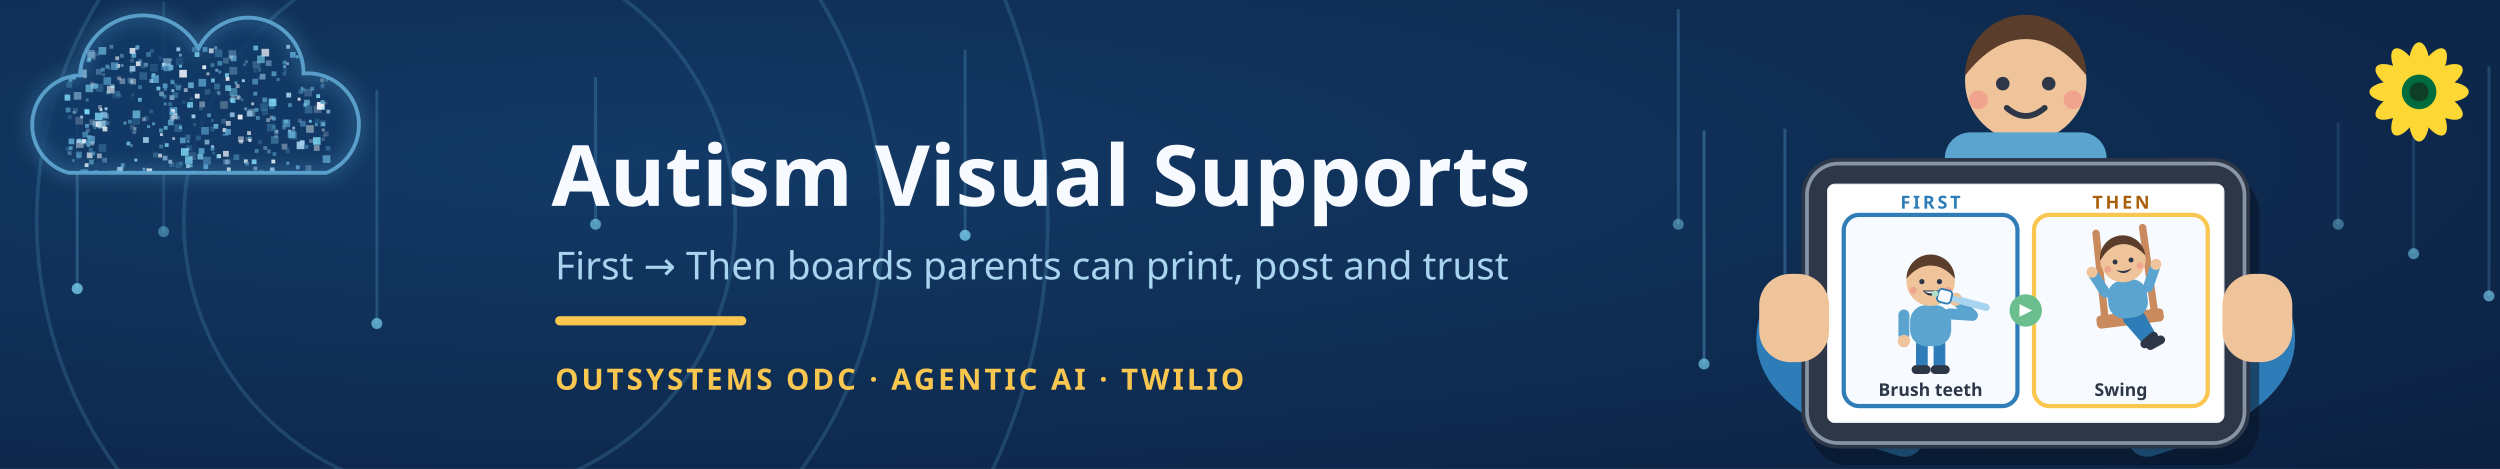
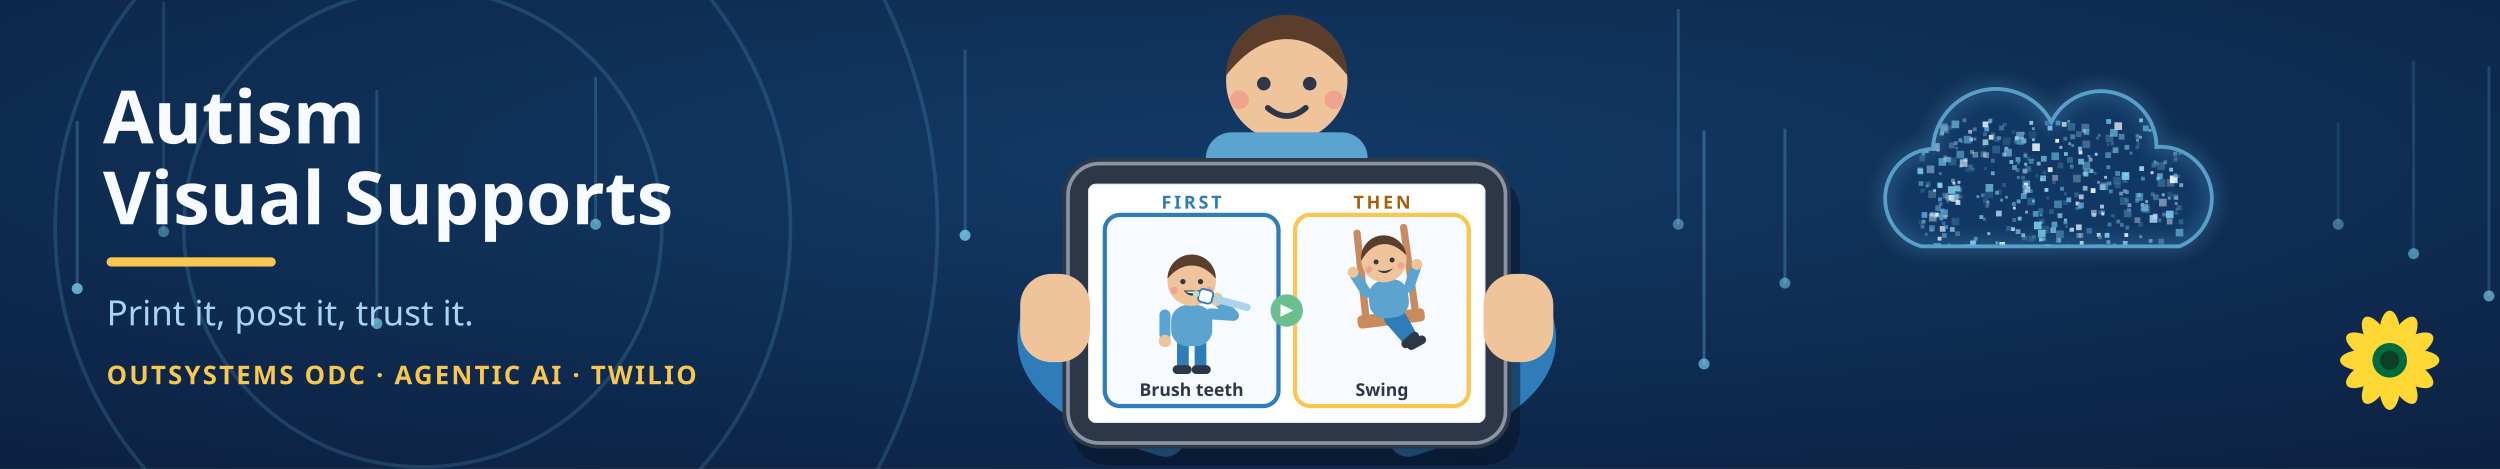
<svg xmlns="http://www.w3.org/2000/svg" width="1360" height="255" viewBox="0 0 1360 255">
  <rect width="1360" height="255" fill="#0B1E3D" />
  <defs>
-     <radialGradient id="bcover-banner-cloud-mediumsky" cx="26%" cy="34%" r="110%">
+     <radialGradient id="bcover-banner-cloud-mediumsky" cx="50%" cy="34%" r="92%">
      <stop offset="0%" stop-color="#123A66" />
      <stop offset="100%" stop-color="#0B1E3D" />
    </radialGradient>
  </defs>
  <rect width="1360" height="255" fill="url(#bcover-banner-cloud-mediumsky)" />
  <g opacity=".22" fill="none" stroke="#5BA4CF" stroke-width="2">
-     <circle cx="250" cy="120" r="150" />
-     <circle cx="250" cy="120" r="230" />
-     <circle cx="250" cy="120" r="320" />
+     <circle cx="230" cy="124" r="130" />
+     <circle cx="230" cy="124" r="200" />
+     <circle cx="230" cy="124" r="280" />
  </g>
  <g>
    <line x1="324" y1="42" x2="324" y2="122" stroke="#5BA4CF" stroke-width="1.6" opacity="0.29" />
    <circle cx="324" cy="122" r="3" fill="#7FD7F5" opacity="0.61" />
    <line x1="89" y1="1" x2="89" y2="126" stroke="#5BA4CF" stroke-width="1.6" opacity="0.19" />
    <circle cx="89" cy="126" r="3" fill="#7FD7F5" opacity="0.42" />
    <line x1="1354" y1="36" x2="1354" y2="161" stroke="#5BA4CF" stroke-width="1.6" opacity="0.25" />
    <circle cx="1354" cy="161" r="3" fill="#7FD7F5" opacity="0.62" />
    <line x1="205" y1="49" x2="205" y2="176" stroke="#5BA4CF" stroke-width="1.6" opacity="0.27" />
    <circle cx="205" cy="176" r="3" fill="#7FD7F5" opacity="0.67" />
    <line x1="913" y1="5" x2="913" y2="122" stroke="#5BA4CF" stroke-width="1.6" opacity="0.29" />
    <circle cx="913" cy="122" r="3" fill="#7FD7F5" opacity="0.45" />
    <line x1="42" y1="66" x2="42" y2="157" stroke="#5BA4CF" stroke-width="1.6" opacity="0.32" />
    <circle cx="42" cy="157" r="3" fill="#7FD7F5" opacity="0.74" />
    <line x1="971" y1="70" x2="971" y2="154" stroke="#5BA4CF" stroke-width="1.6" opacity="0.34" />
    <circle cx="971" cy="154" r="3" fill="#7FD7F5" opacity="0.52" />
    <line x1="1272" y1="67" x2="1272" y2="122" stroke="#5BA4CF" stroke-width="1.6" opacity="0.16" />
    <circle cx="1272" cy="122" r="3" fill="#7FD7F5" opacity="0.41" />
    <line x1="1313" y1="33" x2="1313" y2="138" stroke="#5BA4CF" stroke-width="1.6" opacity="0.20" />
    <circle cx="1313" cy="138" r="3" fill="#7FD7F5" opacity="0.55" />
    <line x1="525" y1="27" x2="525" y2="128" stroke="#5BA4CF" stroke-width="1.6" opacity="0.28" />
    <circle cx="525" cy="128" r="3" fill="#7FD7F5" opacity="0.75" />
    <line x1="927" y1="71" x2="927" y2="198" stroke="#5BA4CF" stroke-width="1.6" opacity="0.40" />
    <circle cx="927" cy="198" r="3" fill="#7FD7F5" opacity="0.64" />
  </g>
-   <g transform="translate(6,-10) scale(0.52)">
+   <g transform="translate(1014,30) scale(0.52)">
    <g>
      <defs>
        <clipPath id="cloudclip">
          <path d="M60 200 A52 52 0 0 1 72 98 A66 66 0 0 1 196 70 A58 58 0 0 1 306 96 A54 54 0 0 1 330 200 Z" />
        </clipPath>
        <filter id="cloudglow" x="-30%" y="-30%" width="160%" height="160%">
          <feGaussianBlur stdDeviation="9" result="b" />
          <feMerge>
            <feMergeNode in="b" />
            <feMergeNode in="SourceGraphic" />
          </feMerge>
        </filter>
      </defs>
      <g clip-path="url(#cloudclip)">
        <path d="M60 200 A52 52 0 0 1 72 98 A66 66 0 0 1 196 70 A58 58 0 0 1 306 96 A54 54 0 0 1 330 200 Z" fill="#123A66" opacity=".85" />
        <rect x="145.4" y="86.2" width="8" height="8" fill="#5BA4CF" opacity="0.22" />
        <rect x="82.0" y="144.1" width="6" height="6" fill="#A8D4EF" opacity="0.34" />
        <rect x="175.7" y="75.4" width="3" height="3" fill="#A8D4EF" opacity="0.59" />
        <rect x="284.2" y="82.6" width="4" height="4" fill="#5BA4CF" opacity="0.65" />
        <rect x="317.6" y="143.3" width="5" height="5" fill="#5BA4CF" opacity="0.22" />
        <rect x="68.9" y="181.0" width="4" height="4" fill="#5BA4CF" opacity="0.49" />
        <rect x="88.5" y="107.3" width="8" height="8" fill="#5BA4CF" opacity="0.31" />
        <rect x="213.7" y="91.2" width="3" height="3" fill="#A8D4EF" opacity="0.59" />
        <rect x="211.8" y="148.9" width="5" height="5" fill="#7FD7F5" opacity="0.68" />
        <rect x="270.5" y="128.4" width="5" height="5" fill="#5BA4CF" opacity="0.45" />
        <rect x="275.2" y="159.7" width="4" height="4" fill="#F7FBFF" opacity="0.24" />
        <rect x="201.0" y="183.3" width="8" height="8" fill="#5BA4CF" opacity="0.51" />
        <rect x="326.5" y="81.8" width="5" height="5" fill="#F7FBFF" opacity="0.3" />
        <rect x="97.9" y="131.5" width="3" height="3" fill="#A8D4EF" opacity="0.89" />
        <rect x="267.0" y="142.8" width="4" height="4" fill="#F7FBFF" opacity="0.43" />
        <rect x="220.0" y="143.7" width="5" height="5" fill="#A8D4EF" opacity="0.23" />
        <rect x="316.7" y="129.5" width="8" height="8" fill="#F7FBFF" opacity="0.23" />
        <rect x="234.6" y="199.1" width="5" height="5" fill="#7FD7F5" opacity="0.39" />
        <rect x="300.8" y="112.5" width="5" height="5" fill="#5BA4CF" opacity="0.44" />
        <rect x="88.3" y="73.9" width="4" height="4" fill="#5BA4CF" opacity="0.28" />
        <rect x="165.8" y="188.9" width="5" height="5" fill="#7FD7F5" opacity="0.24" />
        <rect x="166.9" y="103.2" width="4" height="4" fill="#5BA4CF" opacity="0.79" />
        <rect x="132.8" y="121.6" width="4" height="4" fill="#7FD7F5" opacity="0.69" />
        <rect x="320.3" y="86.2" width="4" height="4" fill="#5BA4CF" opacity="0.29" />
        <rect x="59.3" y="177.4" width="4" height="4" fill="#A8D4EF" opacity="0.37" />
        <rect x="96.2" y="137.6" width="6" height="6" fill="#5BA4CF" opacity="0.6" />
        <rect x="246.6" y="135.1" width="6" height="6" fill="#A8D4EF" opacity="0.66" />
        <rect x="182.0" y="182.7" width="8" height="8" fill="#7FD7F5" opacity="0.77" />
        <rect x="165.9" y="118.8" width="5" height="5" fill="#A8D4EF" opacity="0.65" />
        <rect x="108.6" y="197.9" width="5" height="5" fill="#F7FBFF" opacity="0.3" />
        <rect x="221.8" y="79.7" width="6" height="6" fill="#A8D4EF" opacity="0.29" />
        <rect x="317.9" y="148.2" width="3" height="3" fill="#5BA4CF" opacity="0.83" />
        <rect x="159.8" y="151.0" width="4" height="4" fill="#7FD7F5" opacity="0.63" />
        <rect x="89.9" y="179.8" width="5" height="5" fill="#F7FBFF" opacity="0.54" />
        <rect x="79.7" y="79.7" width="4" height="4" fill="#7FD7F5" opacity="0.73" />
        <rect x="284.8" y="87.6" width="3" height="3" fill="#5BA4CF" opacity="0.33" />
        <rect x="155.8" y="158.5" width="3" height="3" fill="#F7FBFF" opacity="0.74" />
        <rect x="326.1" y="181.7" width="8" height="8" fill="#5BA4CF" opacity="0.81" />
        <rect x="157.2" y="88.4" width="4" height="4" fill="#5BA4CF" opacity="0.57" />
        <rect x="147.0" y="95.9" width="4" height="4" fill="#7FD7F5" opacity="0.78" />
        <rect x="260.2" y="96.4" width="6" height="6" fill="#A8D4EF" opacity="0.54" />
        <rect x="329.1" y="171.9" width="5" height="5" fill="#5BA4CF" opacity="0.37" />
        <rect x="320.0" y="125.9" width="8" height="8" fill="#F7FBFF" opacity="0.91" />
        <rect x="78.2" y="79.7" width="5" height="5" fill="#5BA4CF" opacity="0.33" />
        <rect x="189.2" y="198.0" width="6" height="6" fill="#7FD7F5" opacity="0.8" />
        <rect x="306.9" y="112.1" width="8" height="8" fill="#A8D4EF" opacity="0.24" />
        <rect x="307.1" y="170.8" width="4" height="4" fill="#5BA4CF" opacity="0.53" />
        <rect x="175.8" y="151.2" width="3" height="3" fill="#7FD7F5" opacity="0.77" />
        <rect x="183.8" y="165.6" width="3" height="3" fill="#5BA4CF" opacity="0.72" />
        <rect x="330.1" y="69.7" width="6" height="6" fill="#5BA4CF" opacity="0.85" />
        <rect x="224.8" y="145.8" width="5" height="5" fill="#F7FBFF" opacity="0.67" />
        <rect x="99.0" y="139.5" width="3" height="3" fill="#A8D4EF" opacity="0.19" />
        <rect x="201.3" y="191.1" width="5" height="5" fill="#5BA4CF" opacity="0.91" />
        <rect x="284.0" y="94.3" width="4" height="4" fill="#5BA4CF" opacity="0.34" />
        <rect x="122.4" y="144.6" width="4" height="4" fill="#5BA4CF" opacity="0.58" />
        <rect x="72.8" y="165.1" width="5" height="5" fill="#5BA4CF" opacity="0.67" />
        <rect x="172.1" y="189.0" width="6" height="6" fill="#5BA4CF" opacity="0.28" />
        <rect x="200.5" y="68.5" width="5" height="5" fill="#5BA4CF" opacity="0.75" />
        <rect x="57.1" y="173.1" width="4" height="4" fill="#5BA4CF" opacity="0.28" />
        <rect x="256.2" y="140.6" width="4" height="4" fill="#5BA4CF" opacity="0.68" />
        <rect x="209.3" y="171.1" width="3" height="3" fill="#A8D4EF" opacity="0.83" />
        <rect x="124.6" y="103.1" width="3" height="3" fill="#5BA4CF" opacity="0.56" />
        <rect x="63.7" y="185.8" width="3" height="3" fill="#5BA4CF" opacity="0.51" />
        <rect x="324.6" y="147.2" width="4" height="4" fill="#7FD7F5" opacity="0.69" />
        <rect x="196.3" y="174.2" width="6" height="6" fill="#5BA4CF" opacity="0.88" />
        <rect x="297.9" y="192.3" width="4" height="4" fill="#5BA4CF" opacity="0.86" />
        <rect x="287.8" y="84.4" width="3" height="3" fill="#F7FBFF" opacity="0.47" />
        <rect x="76.0" y="98.2" width="3" height="3" fill="#F7FBFF" opacity="0.34" />
        <rect x="272.4" y="186.2" width="4" height="4" fill="#F7FBFF" opacity="0.88" />
        <rect x="95.5" y="184.3" width="5" height="5" fill="#A8D4EF" opacity="0.34" />
        <rect x="165.9" y="131.3" width="8" height="8" fill="#5BA4CF" opacity="0.8" />
        <rect x="250.9" y="199.2" width="5" height="5" fill="#5BA4CF" opacity="0.43" />
        <rect x="154.4" y="78.4" width="4" height="4" fill="#5BA4CF" opacity="0.19" />
        <rect x="182.6" y="160.2" width="5" height="5" fill="#5BA4CF" opacity="0.43" />
        <rect x="137.5" y="194.7" width="3" height="3" fill="#5BA4CF" opacity="0.91" />
        <rect x="324.2" y="80.0" width="4" height="4" fill="#5BA4CF" opacity="0.38" />
        <rect x="130.6" y="83.4" width="5" height="5" fill="#F7FBFF" opacity="0.81" />
        <rect x="168.0" y="137.9" width="6" height="6" fill="#F7FBFF" opacity="0.6" />
        <rect x="80.7" y="73.7" width="8" height="8" fill="#A8D4EF" opacity="0.32" />
        <rect x="130.2" y="68.3" width="3" height="3" fill="#A8D4EF" opacity="0.77" />
        <rect x="223.9" y="95.8" width="4" height="4" fill="#7FD7F5" opacity="0.82" />
        <rect x="59.2" y="199.2" width="5" height="5" fill="#F7FBFF" opacity="0.87" />
        <rect x="227.6" y="71.8" width="8" height="8" fill="#A8D4EF" opacity="0.36" />
        <rect x="323.5" y="101.1" width="4" height="4" fill="#F7FBFF" opacity="0.33" />
        <rect x="229.5" y="137.2" width="4" height="4" fill="#5BA4CF" opacity="0.39" />
        <rect x="241.5" y="102.2" width="3" height="3" fill="#A8D4EF" opacity="0.92" />
        <rect x="60.2" y="164.2" width="6" height="6" fill="#5BA4CF" opacity="0.9" />
        <rect x="187.0" y="191.2" width="3" height="3" fill="#7FD7F5" opacity="0.67" />
        <rect x="237.2" y="139.2" width="5" height="5" fill="#F7FBFF" opacity="0.9" />
        <rect x="245.8" y="197.6" width="4" height="4" fill="#5BA4CF" opacity="0.33" />
        <rect x="167.7" y="112.6" width="3" height="3" fill="#A8D4EF" opacity="0.8" />
        <rect x="75.5" y="165.3" width="4" height="4" fill="#A8D4EF" opacity="0.5" />
        <rect x="79.3" y="178.7" width="6" height="6" fill="#F7FBFF" opacity="0.68" />
        <rect x="221.3" y="158.8" width="3" height="3" fill="#5BA4CF" opacity="0.52" />
        <rect x="130.3" y="66.5" width="4" height="4" fill="#5BA4CF" opacity="0.89" />
        <rect x="145.3" y="70.6" width="4" height="4" fill="#5BA4CF" opacity="0.34" />
        <rect x="56.3" y="117.1" width="5" height="5" fill="#5BA4CF" opacity="0.39" />
        <rect x="124.5" y="170.0" width="3" height="3" fill="#A8D4EF" opacity="0.38" />
        <rect x="95.7" y="144.6" width="5" height="5" fill="#F7FBFF" opacity="0.2" />
        <rect x="229.8" y="77.3" width="6" height="6" fill="#5BA4CF" opacity="0.81" />
        <rect x="237.5" y="161.9" width="6" height="6" fill="#F7FBFF" opacity="0.47" />
        <rect x="254.9" y="132.2" width="4" height="4" fill="#5BA4CF" opacity="0.72" />
        <rect x="68.1" y="177.9" width="6" height="6" fill="#5BA4CF" opacity="0.64" />
        <rect x="94.4" y="136.2" width="6" height="6" fill="#A8D4EF" opacity="0.6" />
        <rect x="284.1" y="144.3" width="8" height="8" fill="#5BA4CF" opacity="0.69" />
        <rect x="79.5" y="71.6" width="8" height="8" fill="#A8D4EF" opacity="0.45" />
        <rect x="159.9" y="126.5" width="3" height="3" fill="#5BA4CF" opacity="0.64" />
        <rect x="243.9" y="131.6" width="3" height="3" fill="#A8D4EF" opacity="0.52" />
        <rect x="262.5" y="133.4" width="6" height="6" fill="#5BA4CF" opacity="0.25" />
        <rect x="74.2" y="164.7" width="4" height="4" fill="#F7FBFF" opacity="0.78" />
        <rect x="120.8" y="167.4" width="4" height="4" fill="#7FD7F5" opacity="0.73" />
        <rect x="192.3" y="117.3" width="5" height="5" fill="#F7FBFF" opacity="0.85" />
        <rect x="267.7" y="148.7" width="8" height="8" fill="#5BA4CF" opacity="0.33" />
        <rect x="96.7" y="100.0" width="8" height="8" fill="#5BA4CF" opacity="0.69" />
        <rect x="212.7" y="67.7" width="3" height="3" fill="#A8D4EF" opacity="0.54" />
        <rect x="247.0" y="156.5" width="4" height="4" fill="#F7FBFF" opacity="0.7" />
        <rect x="184.2" y="128.5" width="3" height="3" fill="#5BA4CF" opacity="0.92" />
        <rect x="111.0" y="197.1" width="5" height="5" fill="#7FD7F5" opacity="0.19" />
        <rect x="77.1" y="133.9" width="5" height="5" fill="#7FD7F5" opacity="0.92" />
        <rect x="113.9" y="192.7" width="4" height="4" fill="#A8D4EF" opacity="0.24" />
        <rect x="95.1" y="136.2" width="4" height="4" fill="#5BA4CF" opacity="0.28" />
        <rect x="133.2" y="81.1" width="4" height="4" fill="#7FD7F5" opacity="0.35" />
        <rect x="164.8" y="87.3" width="5" height="5" fill="#7FD7F5" opacity="0.68" />
        <rect x="139.3" y="84.9" width="4" height="4" fill="#A8D4EF" opacity="0.46" />
        <rect x="287.9" y="66.2" width="4" height="4" fill="#A8D4EF" opacity="0.8" />
        <rect x="315.4" y="92.2" width="3" height="3" fill="#F7FBFF" opacity="0.85" />
        <rect x="125.9" y="74.7" width="5" height="5" fill="#5BA4CF" opacity="0.92" />
        <rect x="77.1" y="190.0" width="4" height="4" fill="#F7FBFF" opacity="0.81" />
        <rect x="84.1" y="177.8" width="4" height="4" fill="#5BA4CF" opacity="0.65" />
        <rect x="124.8" y="101.6" width="6" height="6" fill="#F7FBFF" opacity="0.41" />
        <rect x="272.7" y="123.3" width="3" height="3" fill="#7FD7F5" opacity="0.78" />
        <rect x="308.1" y="192.1" width="6" height="6" fill="#A8D4EF" opacity="0.33" />
        <rect x="69.7" y="164.1" width="5" height="5" fill="#5BA4CF" opacity="0.64" />
        <rect x="233.9" y="104.4" width="3" height="3" fill="#5BA4CF" opacity="0.85" />
        <rect x="91.1" y="129.3" width="4" height="4" fill="#F7FBFF" opacity="0.39" />
        <rect x="260.0" y="196.8" width="4" height="4" fill="#5BA4CF" opacity="0.48" />
        <rect x="139.0" y="140.7" width="5" height="5" fill="#5BA4CF" opacity="0.27" />
        <rect x="76.7" y="133.1" width="5" height="5" fill="#7FD7F5" opacity="0.59" />
        <rect x="306.1" y="199.5" width="5" height="5" fill="#5BA4CF" opacity="0.5" />
        <rect x="109.1" y="78.2" width="4" height="4" fill="#F7FBFF" opacity="0.59" />
        <rect x="122.0" y="100.6" width="6" height="6" fill="#A8D4EF" opacity="0.33" />
        <rect x="262.9" y="121.3" width="5" height="5" fill="#5BA4CF" opacity="0.73" />
        <rect x="160.0" y="111.3" width="3" height="3" fill="#5BA4CF" opacity="0.55" />
        <rect x="323.1" y="82.9" width="6" height="6" fill="#5BA4CF" opacity="0.57" />
        <rect x="81.6" y="186.2" width="5" height="5" fill="#7FD7F5" opacity="0.48" />
        <rect x="175.2" y="107.8" width="3" height="3" fill="#7FD7F5" opacity="0.27" />
        <rect x="251.8" y="186.0" width="5" height="5" fill="#7FD7F5" opacity="0.9" />
        <rect x="56.0" y="118.5" width="6" height="6" fill="#7FD7F5" opacity="0.81" />
        <rect x="124.6" y="80.6" width="4" height="4" fill="#A8D4EF" opacity="0.29" />
        <rect x="315.9" y="162.7" width="8" height="8" fill="#7FD7F5" opacity="0.81" />
        <rect x="79.5" y="170.1" width="3" height="3" fill="#5BA4CF" opacity="0.76" />
        <rect x="213.1" y="71.0" width="8" height="8" fill="#5BA4CF" opacity="0.4" />
        <rect x="228.9" y="136.8" width="5" height="5" fill="#A8D4EF" opacity="0.7" />
        <rect x="83.4" y="106.2" width="6" height="6" fill="#F7FBFF" opacity="0.32" />
        <rect x="117.7" y="146.5" width="3" height="3" fill="#7FD7F5" opacity="0.58" />
        <rect x="132.9" y="108.4" width="4" height="4" fill="#5BA4CF" opacity="0.53" />
        <rect x="207.0" y="69.9" width="5" height="5" fill="#F7FBFF" opacity="0.7" />
        <rect x="71.3" y="92.0" width="8" height="8" fill="#A8D4EF" opacity="0.66" />
        <rect x="127.0" y="155.4" width="4" height="4" fill="#A8D4EF" opacity="0.35" />
        <rect x="248.0" y="162.3" width="4" height="4" fill="#5BA4CF" opacity="0.69" />
        <rect x="57.9" y="105.1" width="6" height="6" fill="#7FD7F5" opacity="0.23" />
        <rect x="323.7" y="107.8" width="4" height="4" fill="#5BA4CF" opacity="0.35" />
        <rect x="129.1" y="185.2" width="3" height="3" fill="#7FD7F5" opacity="0.88" />
        <rect x="224.4" y="186.1" width="5" height="5" fill="#A8D4EF" opacity="0.49" />
        <rect x="317.9" y="85.6" width="5" height="5" fill="#A8D4EF" opacity="0.22" />
        <rect x="324.9" y="85.0" width="3" height="3" fill="#5BA4CF" opacity="0.71" />
        <rect x="164.6" y="186.4" width="4" height="4" fill="#A8D4EF" opacity="0.72" />
        <rect x="313.1" y="110.1" width="4" height="4" fill="#5BA4CF" opacity="0.66" />
        <rect x="262.0" y="70.3" width="8" height="8" fill="#F7FBFF" opacity="0.72" />
        <rect x="327.9" y="125.3" width="3" height="3" fill="#F7FBFF" opacity="0.18" />
        <rect x="78.3" y="122.3" width="3" height="3" fill="#5BA4CF" opacity="0.6" />
        <rect x="160.9" y="169.0" width="4" height="4" fill="#7FD7F5" opacity="0.79" />
        <rect x="80.2" y="160.5" width="4" height="4" fill="#7FD7F5" opacity="0.46" />
        <rect x="109.3" y="114.8" width="5" height="5" fill="#7FD7F5" opacity="0.2" />
        <rect x="124.5" y="149.8" width="5" height="5" fill="#A8D4EF" opacity="0.21" />
        <rect x="184.1" y="173.6" width="3" height="3" fill="#A8D4EF" opacity="0.37" />
        <rect x="304.0" y="111.4" width="4" height="4" fill="#5BA4CF" opacity="0.43" />
        <rect x="68.0" y="166.0" width="8" height="8" fill="#F7FBFF" opacity="0.41" />
        <rect x="138.1" y="162.7" width="6" height="6" fill="#A8D4EF" opacity="0.86" />
        <rect x="62.7" y="97.3" width="5" height="5" fill="#7FD7F5" opacity="0.71" />
        <rect x="319.3" y="117.8" width="4" height="4" fill="#7FD7F5" opacity="0.86" />
        <rect x="92.6" y="132.5" width="3" height="3" fill="#F7FBFF" opacity="0.77" />
        <rect x="283.1" y="169.6" width="6" height="6" fill="#F7FBFF" opacity="0.35" />
        <rect x="183.2" y="171.0" width="6" height="6" fill="#5BA4CF" opacity="0.24" />
        <rect x="164.1" y="87.4" width="5" height="5" fill="#A8D4EF" opacity="0.23" />
        <rect x="188.9" y="139.0" width="4" height="4" fill="#A8D4EF" opacity="0.91" />
        <rect x="328.6" y="101.5" width="3" height="3" fill="#7FD7F5" opacity="0.33" />
        <rect x="193.6" y="161.1" width="5" height="5" fill="#5BA4CF" opacity="0.31" />
        <rect x="171.0" y="149.1" width="8" height="8" fill="#5BA4CF" opacity="0.35" />
        <rect x="289.8" y="155.0" width="3" height="3" fill="#F7FBFF" opacity="0.76" />
        <rect x="137.1" y="142.0" width="4" height="4" fill="#F7FBFF" opacity="0.37" />
        <rect x="111.0" y="99.2" width="4" height="4" fill="#F7FBFF" opacity="0.35" />
        <rect x="300.0" y="143.5" width="4" height="4" fill="#F7FBFF" opacity="0.23" />
        <rect x="329.9" y="134.0" width="4" height="4" fill="#A8D4EF" opacity="0.66" />
        <rect x="236.3" y="198.8" width="3" height="3" fill="#5BA4CF" opacity="0.18" />
        <rect x="288.0" y="188.5" width="3" height="3" fill="#5BA4CF" opacity="0.83" />
        <rect x="88.9" y="91.4" width="6" height="6" fill="#A8D4EF" opacity="0.32" />
        <rect x="158.7" y="182.1" width="5" height="5" fill="#A8D4EF" opacity="0.63" />
        <rect x="85.2" y="145.9" width="6" height="6" fill="#A8D4EF" opacity="0.44" />
        <rect x="157.8" y="84.9" width="4" height="4" fill="#A8D4EF" opacity="0.92" />
        <rect x="221.4" y="153.3" width="4" height="4" fill="#F7FBFF" opacity="0.78" />
        <rect x="168.9" y="115.8" width="6" height="6" fill="#5BA4CF" opacity="0.41" />
        <rect x="64.7" y="132.4" width="5" height="5" fill="#A8D4EF" opacity="0.23" />
        <rect x="275.7" y="155.0" width="4" height="4" fill="#A8D4EF" opacity="0.65" />
        <rect x="236.2" y="119.3" width="4" height="4" fill="#F7FBFF" opacity="0.48" />
        <rect x="240.3" y="122.0" width="3" height="3" fill="#5BA4CF" opacity="0.41" />
        <rect x="299.9" y="121.5" width="3" height="3" fill="#F7FBFF" opacity="0.82" />
        <rect x="233.9" y="118.4" width="5" height="5" fill="#A8D4EF" opacity="0.33" />
        <rect x="175.8" y="87.0" width="3" height="3" fill="#7FD7F5" opacity="0.79" />
        <rect x="215.5" y="114.9" width="4" height="4" fill="#A8D4EF" opacity="0.28" />
        <rect x="208.2" y="151.8" width="5" height="5" fill="#5BA4CF" opacity="0.25" />
        <rect x="311.9" y="164.8" width="4" height="4" fill="#F7FBFF" opacity="0.29" />
        <rect x="100.7" y="89.0" width="3" height="3" fill="#7FD7F5" opacity="0.26" />
        <rect x="264.0" y="172.1" width="4" height="4" fill="#A8D4EF" opacity="0.4" />
        <rect x="325.3" y="130.7" width="3" height="3" fill="#7FD7F5" opacity="0.63" />
        <rect x="79.8" y="161.4" width="8" height="8" fill="#5BA4CF" opacity="0.79" />
        <rect x="232.7" y="180.8" width="6" height="6" fill="#5BA4CF" opacity="0.48" />
        <rect x="284.9" y="90.5" width="4" height="4" fill="#5BA4CF" opacity="0.21" />
        <rect x="99.2" y="114.1" width="4" height="4" fill="#5BA4CF" opacity="0.36" />
        <rect x="67.3" y="141.4" width="8" height="8" fill="#F7FBFF" opacity="0.21" />
        <rect x="88.5" y="146.3" width="6" height="6" fill="#F7FBFF" opacity="0.81" />
        <rect x="235.1" y="107.3" width="4" height="4" fill="#F7FBFF" opacity="0.5" />
        <rect x="179.3" y="124.7" width="3" height="3" fill="#7FD7F5" opacity="0.18" />
        <rect x="184.4" y="125.9" width="6" height="6" fill="#7FD7F5" opacity="0.76" />
        <rect x="286.9" y="174.6" width="5" height="5" fill="#5BA4CF" opacity="0.26" />
        <rect x="155.0" y="115.0" width="5" height="5" fill="#A8D4EF" opacity="0.55" />
        <rect x="67.2" y="83.5" width="8" height="8" fill="#5BA4CF" opacity="0.41" />
        <rect x="78.1" y="166.8" width="5" height="5" fill="#5BA4CF" opacity="0.66" />
        <rect x="63.1" y="74.9" width="6" height="6" fill="#A8D4EF" opacity="0.72" />
        <rect x="109.5" y="197.6" width="5" height="5" fill="#5BA4CF" opacity="0.39" />
        <rect x="245.4" y="162.6" width="4" height="4" fill="#F7FBFF" opacity="0.23" />
        <rect x="224.5" y="99.8" width="4" height="4" fill="#F7FBFF" opacity="0.84" />
        <rect x="305.8" y="127.2" width="4" height="4" fill="#7FD7F5" opacity="0.55" />
        <rect x="113.5" y="101.2" width="6" height="6" fill="#F7FBFF" opacity="0.36" />
        <rect x="66.2" y="90.4" width="4" height="4" fill="#F7FBFF" opacity="0.65" />
        <rect x="243.6" y="186.0" width="4" height="4" fill="#F7FBFF" opacity="0.77" />
        <rect x="87.8" y="137.1" width="8" height="8" fill="#7FD7F5" opacity="0.82" />
        <rect x="209.2" y="143.7" width="3" height="3" fill="#5BA4CF" opacity="0.37" />
        <rect x="229.8" y="118.8" width="4" height="4" fill="#F7FBFF" opacity="0.38" />
        <rect x="215.4" y="114.3" width="3" height="3" fill="#5BA4CF" opacity="0.51" />
        <rect x="225.8" y="194.4" width="4" height="4" fill="#F7FBFF" opacity="0.79" />
        <rect x="141.6" y="195.4" width="6" height="6" fill="#F7FBFF" opacity="0.87" />
        <rect x="258.3" y="166.1" width="4" height="4" fill="#5BA4CF" opacity="0.29" />
        <rect x="228.7" y="122.0" width="4" height="4" fill="#5BA4CF" opacity="0.84" />
        <rect x="190.8" y="148.1" width="3" height="3" fill="#A8D4EF" opacity="0.2" />
        <rect x="212.5" y="106.7" width="6" height="6" fill="#5BA4CF" opacity="0.44" />
        <rect x="170.1" y="106.4" width="4" height="4" fill="#5BA4CF" opacity="0.33" />
        <rect x="284.7" y="87.3" width="3" height="3" fill="#5BA4CF" opacity="0.87" />
        <rect x="251.3" y="126.4" width="3" height="3" fill="#F7FBFF" opacity="0.65" />
        <rect x="166.9" y="101.4" width="3" height="3" fill="#5BA4CF" opacity="0.22" />
        <rect x="302.4" y="145.7" width="6" height="6" fill="#5BA4CF" opacity="0.51" />
        <rect x="258.5" y="99.3" width="3" height="3" fill="#5BA4CF" opacity="0.21" />
        <rect x="63.0" y="90.9" width="4" height="4" fill="#A8D4EF" opacity="0.22" />
        <rect x="59.4" y="139.8" width="4" height="4" fill="#5BA4CF" opacity="0.29" />
        <rect x="199.0" y="152.1" width="8" height="8" fill="#5BA4CF" opacity="0.65" />
        <rect x="104.2" y="107.5" width="4" height="4" fill="#7FD7F5" opacity="0.64" />
        <rect x="253.5" y="66.9" width="5" height="5" fill="#7FD7F5" opacity="0.73" />
        <rect x="78.2" y="153.8" width="4" height="4" fill="#A8D4EF" opacity="0.35" />
        <rect x="128.2" y="152.3" width="3" height="3" fill="#F7FBFF" opacity="0.43" />
        <rect x="252.4" y="101.6" width="6" height="6" fill="#5BA4CF" opacity="0.68" />
        <rect x="324.2" y="105.6" width="4" height="4" fill="#5BA4CF" opacity="0.24" />
        <rect x="60.2" y="100.9" width="4" height="4" fill="#5BA4CF" opacity="0.8" />
        <rect x="316.7" y="166.0" width="4" height="4" fill="#7FD7F5" opacity="0.32" />
        <rect x="146.7" y="98.0" width="8" height="8" fill="#5BA4CF" opacity="0.86" />
        <rect x="185.6" y="178.5" width="8" height="8" fill="#A8D4EF" opacity="0.18" />
        <rect x="176.7" y="163.1" width="6" height="6" fill="#5BA4CF" opacity="0.83" />
        <rect x="164.1" y="144.4" width="6" height="6" fill="#5BA4CF" opacity="0.85" />
        <rect x="65.1" y="81.0" width="6" height="6" fill="#F7FBFF" opacity="0.87" />
        <rect x="325.8" y="159.9" width="3" height="3" fill="#A8D4EF" opacity="0.21" />
        <rect x="248.4" y="164.7" width="3" height="3" fill="#F7FBFF" opacity="0.81" />
        <rect x="111.0" y="193.9" width="6" height="6" fill="#A8D4EF" opacity="0.84" />
        <rect x="298.8" y="167.3" width="8" height="8" fill="#A8D4EF" opacity="0.88" />
        <rect x="124.1" y="93.2" width="3" height="3" fill="#A8D4EF" opacity="0.21" />
        <rect x="283.7" y="150.6" width="4" height="4" fill="#5BA4CF" opacity="0.53" />
        <rect x="83.0" y="167.5" width="4" height="4" fill="#F7FBFF" opacity="0.4" />
        <rect x="173.0" y="68.8" width="4" height="4" fill="#A8D4EF" opacity="0.87" />
        <rect x="253.6" y="115.3" width="4" height="4" fill="#5BA4CF" opacity="0.75" />
        <rect x="195.0" y="180.1" width="6" height="6" fill="#7FD7F5" opacity="0.73" />
        <rect x="64.6" y="135.5" width="3" height="3" fill="#A8D4EF" opacity="0.44" />
        <rect x="204.5" y="95.0" width="3" height="3" fill="#F7FBFF" opacity="0.61" />
        <rect x="103.0" y="66.2" width="4" height="4" fill="#A8D4EF" opacity="0.39" />
        <rect x="57.2" y="131.8" width="5" height="5" fill="#5BA4CF" opacity="0.69" />
        <rect x="322.9" y="145.4" width="6" height="6" fill="#5BA4CF" opacity="0.37" />
        <rect x="134.3" y="94.8" width="8" height="8" fill="#5BA4CF" opacity="0.35" />
        <rect x="86.3" y="151.3" width="3" height="3" fill="#5BA4CF" opacity="0.54" />
        <rect x="273.2" y="150.1" width="4" height="4" fill="#7FD7F5" opacity="0.25" />
        <rect x="302.1" y="165.9" width="5" height="5" fill="#A8D4EF" opacity="0.84" />
        <rect x="158.7" y="106.6" width="5" height="5" fill="#5BA4CF" opacity="0.85" />
        <rect x="103.2" y="197.6" width="8" height="8" fill="#7FD7F5" opacity="0.35" />
        <rect x="91.0" y="145.6" width="8" height="8" fill="#A8D4EF" opacity="0.74" />
        <rect x="152.2" y="109.8" width="4" height="4" fill="#7FD7F5" opacity="0.82" />
        <rect x="238.7" y="165.4" width="4" height="4" fill="#F7FBFF" opacity="0.52" />
        <rect x="215.9" y="82.9" width="5" height="5" fill="#5BA4CF" opacity="0.66" />
        <rect x="196.1" y="101.8" width="8" height="8" fill="#5BA4CF" opacity="0.79" />
        <rect x="98.7" y="86.9" width="4" height="4" fill="#5BA4CF" opacity="0.72" />
        <rect x="200.1" y="87.6" width="4" height="4" fill="#F7FBFF" opacity="0.89" />
        <rect x="325.1" y="163.7" width="3" height="3" fill="#A8D4EF" opacity="0.3" />
        <rect x="109.9" y="86.2" width="4" height="4" fill="#F7FBFF" opacity="0.77" />
        <rect x="176.0" y="92.3" width="8" height="8" fill="#F7FBFF" opacity="0.85" />
        <rect x="113.0" y="118.0" width="3" height="3" fill="#7FD7F5" opacity="0.19" />
        <rect x="247.4" y="133.1" width="8" height="8" fill="#A8D4EF" opacity="0.4" />
        <rect x="95.1" y="146.9" width="5" height="5" fill="#5BA4CF" opacity="0.18" />
        <rect x="306.6" y="123.6" width="6" height="6" fill="#7FD7F5" opacity="0.61" />
        <rect x="289.5" y="155.5" width="8" height="8" fill="#5BA4CF" opacity="0.83" />
        <rect x="291.3" y="157.1" width="8" height="8" fill="#7FD7F5" opacity="0.27" />
        <rect x="142.4" y="150.2" width="3" height="3" fill="#5BA4CF" opacity="0.84" />
        <rect x="271.9" y="161.6" width="8" height="8" fill="#7FD7F5" opacity="0.3" />
        <rect x="189.2" y="68.6" width="5" height="5" fill="#5BA4CF" opacity="0.56" />
        <rect x="302.9" y="110.0" width="3" height="3" fill="#7FD7F5" opacity="0.47" />
        <rect x="306.7" y="80.3" width="4" height="4" fill="#5BA4CF" opacity="0.58" />
        <rect x="253.7" y="193.5" width="4" height="4" fill="#A8D4EF" opacity="0.56" />
        <rect x="289.8" y="127.2" width="4" height="4" fill="#5BA4CF" opacity="0.71" />
        <rect x="60.4" y="172.2" width="4" height="4" fill="#7FD7F5" opacity="0.57" />
        <rect x="260.8" y="127.2" width="8" height="8" fill="#5BA4CF" opacity="0.32" />
        <rect x="266.5" y="82.4" width="6" height="6" fill="#A8D4EF" opacity="0.44" />
        <rect x="125.7" y="117.2" width="3" height="3" fill="#7FD7F5" opacity="0.19" />
        <rect x="308.7" y="150.2" width="8" height="8" fill="#F7FBFF" opacity="0.44" />
        <rect x="86.2" y="106.7" width="5" height="5" fill="#5BA4CF" opacity="0.88" />
        <rect x="324.1" y="199.2" width="5" height="5" fill="#5BA4CF" opacity="0.52" />
        <rect x="91.7" y="170.1" width="8" height="8" fill="#5BA4CF" opacity="0.32" />
        <rect x="254.9" y="175.2" width="4" height="4" fill="#7FD7F5" opacity="0.44" />
        <rect x="185.2" y="105.4" width="6" height="6" fill="#7FD7F5" opacity="0.66" />
        <rect x="153.9" y="180.0" width="4" height="4" fill="#F7FBFF" opacity="0.7" />
        <rect x="327.3" y="157.0" width="5" height="5" fill="#F7FBFF" opacity="0.18" />
        <rect x="154.8" y="153.7" width="4" height="4" fill="#7FD7F5" opacity="0.53" />
        <rect x="228.0" y="77.4" width="4" height="4" fill="#F7FBFF" opacity="0.29" />
        <rect x="291.8" y="73.6" width="6" height="6" fill="#5BA4CF" opacity="0.85" />
        <rect x="202.5" y="112.3" width="6" height="6" fill="#A8D4EF" opacity="0.19" />
        <rect x="113.9" y="75.6" width="4" height="4" fill="#A8D4EF" opacity="0.37" />
        <rect x="215.7" y="180.5" width="4" height="4" fill="#F7FBFF" opacity="0.75" />
        <rect x="272.6" y="93.9" width="5" height="5" fill="#5BA4CF" opacity="0.77" />
        <rect x="224.2" y="158.2" width="3" height="3" fill="#5BA4CF" opacity="0.67" />
        <rect x="273.5" y="178.4" width="4" height="4" fill="#5BA4CF" opacity="0.55" />
        <rect x="202.5" y="165.4" width="5" height="5" fill="#A8D4EF" opacity="0.68" />
        <rect x="209.2" y="101.4" width="4" height="4" fill="#7FD7F5" opacity="0.79" />
        <rect x="192.1" y="73.8" width="5" height="5" fill="#7FD7F5" opacity="0.85" />
        <rect x="124.1" y="88.1" width="6" height="6" fill="#A8D4EF" opacity="0.82" />
        <rect x="100.3" y="109.0" width="8" height="8" fill="#F7FBFF" opacity="0.6" />
        <rect x="288.0" y="116.2" width="5" height="5" fill="#A8D4EF" opacity="0.92" />
        <rect x="105.8" y="114.3" width="8" height="8" fill="#5BA4CF" opacity="0.2" />
        <rect x="68.7" y="164.7" width="4" height="4" fill="#A8D4EF" opacity="0.78" />
        <rect x="196.9" y="130.9" width="4" height="4" fill="#7FD7F5" opacity="0.21" />
        <rect x="228.6" y="111.4" width="8" height="8" fill="#7FD7F5" opacity="0.45" />
        <rect x="270.9" y="140.3" width="4" height="4" fill="#F7FBFF" opacity="0.39" />
        <rect x="172.6" y="140.2" width="4" height="4" fill="#7FD7F5" opacity="0.4" />
        <rect x="167.4" y="133.5" width="4" height="4" fill="#F7FBFF" opacity="0.83" />
        <rect x="325.1" y="153.7" width="3" height="3" fill="#F7FBFF" opacity="0.42" />
        <rect x="252.8" y="83.1" width="8" height="8" fill="#A8D4EF" opacity="0.24" />
        <rect x="166.1" y="140.3" width="5" height="5" fill="#A8D4EF" opacity="0.58" />
        <rect x="166.0" y="80.5" width="3" height="3" fill="#7FD7F5" opacity="0.32" />
        <rect x="224.0" y="154.2" width="6" height="6" fill="#5BA4CF" opacity="0.85" />
        <rect x="159.8" y="85.7" width="8" height="8" fill="#5BA4CF" opacity="0.7" />
        <rect x="297.9" y="77.1" width="3" height="3" fill="#7FD7F5" opacity="0.67" />
        <rect x="228.6" y="89.3" width="8" height="8" fill="#A8D4EF" opacity="0.31" />
        <rect x="172.4" y="79.5" width="8" height="8" fill="#5BA4CF" opacity="0.19" />
        <rect x="273.1" y="141.3" width="4" height="4" fill="#5BA4CF" opacity="0.82" />
        <rect x="172.4" y="108.7" width="5" height="5" fill="#5BA4CF" opacity="0.6" />
        <rect x="313.7" y="73.3" width="6" height="6" fill="#A8D4EF" opacity="0.57" />
        <rect x="269.6" y="122.4" width="8" height="8" fill="#7FD7F5" opacity="0.86" />
        <rect x="74.6" y="157.1" width="6" height="6" fill="#5BA4CF" opacity="0.62" />
        <rect x="187.2" y="121.3" width="3" height="3" fill="#7FD7F5" opacity="0.24" />
        <rect x="114.6" y="86.3" width="3" height="3" fill="#A8D4EF" opacity="0.5" />
        <rect x="244.7" y="82.3" width="3" height="3" fill="#A8D4EF" opacity="0.34" />
        <rect x="91.6" y="68.4" width="8" height="8" fill="#7FD7F5" opacity="0.6" />
        <rect x="258.5" y="91.1" width="3" height="3" fill="#5BA4CF" opacity="0.45" />
        <rect x="257.4" y="77.3" width="8" height="8" fill="#7FD7F5" opacity="0.59" />
        <rect x="183.1" y="190.9" width="4" height="4" fill="#A8D4EF" opacity="0.86" />
        <rect x="253.9" y="67.5" width="3" height="3" fill="#5BA4CF" opacity="0.83" />
        <rect x="78.0" y="107.7" width="8" height="8" fill="#7FD7F5" opacity="0.62" />
        <rect x="224.1" y="108.4" width="6" height="6" fill="#7FD7F5" opacity="0.72" />
        <rect x="242.8" y="85.4" width="3" height="3" fill="#5BA4CF" opacity="0.45" />
        <rect x="229.8" y="122.0" width="5" height="5" fill="#7FD7F5" opacity="0.76" />
        <rect x="316.8" y="171.1" width="6" height="6" fill="#F7FBFF" opacity="0.43" />
        <rect x="72.7" y="196.5" width="8" height="8" fill="#5BA4CF" opacity="0.77" />
        <rect x="147.6" y="147.2" width="3" height="3" fill="#5BA4CF" opacity="0.8" />
        <rect x="285.8" y="144.3" width="4" height="4" fill="#7FD7F5" opacity="0.46" />
        <rect x="222.1" y="186.1" width="5" height="5" fill="#A8D4EF" opacity="0.39" />
        <rect x="144.7" y="101.9" width="4" height="4" fill="#A8D4EF" opacity="0.61" />
        <rect x="135.6" y="84.8" width="6" height="6" fill="#5BA4CF" opacity="0.29" />
        <rect x="245.0" y="188.4" width="4" height="4" fill="#5BA4CF" opacity="0.58" />
        <rect x="208.8" y="172.9" width="4" height="4" fill="#5BA4CF" opacity="0.76" />
        <rect x="141.4" y="73.7" width="5" height="5" fill="#5BA4CF" opacity="0.52" />
        <rect x="311.6" y="144.6" width="3" height="3" fill="#7FD7F5" opacity="0.77" />
        <rect x="205.2" y="137.8" width="4" height="4" fill="#5BA4CF" opacity="0.75" />
        <rect x="165.9" y="135.8" width="4" height="4" fill="#5BA4CF" opacity="0.83" />
        <rect x="144.6" y="133.8" width="4" height="4" fill="#5BA4CF" opacity="0.32" />
        <rect x="81.4" y="174.0" width="4" height="4" fill="#5BA4CF" opacity="0.45" />
        <rect x="155.1" y="170.5" width="4" height="4" fill="#7FD7F5" opacity="0.36" />
        <rect x="159.2" y="80.2" width="8" height="8" fill="#A8D4EF" opacity="0.52" />
        <rect x="99.1" y="146.0" width="4" height="4" fill="#5BA4CF" opacity="0.39" />
        <rect x="61.7" y="70.5" width="6" height="6" fill="#5BA4CF" opacity="0.54" />
        <rect x="114.9" y="190.0" width="4" height="4" fill="#7FD7F5" opacity="0.5" />
        <rect x="267.8" y="175.7" width="4" height="4" fill="#A8D4EF" opacity="0.37" />
        <rect x="149.5" y="199.3" width="5" height="5" fill="#A8D4EF" opacity="0.24" />
        <rect x="65.6" y="115.5" width="8" height="8" fill="#A8D4EF" opacity="0.52" />
        <rect x="294.2" y="151.7" width="3" height="3" fill="#A8D4EF" opacity="0.7" />
        <rect x="127.0" y="141.6" width="8" height="8" fill="#5BA4CF" opacity="0.25" />
        <rect x="164.5" y="126.1" width="4" height="4" fill="#5BA4CF" opacity="0.45" />
        <rect x="329.7" y="95.7" width="3" height="3" fill="#F7FBFF" opacity="0.88" />
        <rect x="72.4" y="140.1" width="3" height="3" fill="#A8D4EF" opacity="0.8" />
        <rect x="127.2" y="134.8" width="8" height="8" fill="#7FD7F5" opacity="0.66" />
        <rect x="71.4" y="85.4" width="3" height="3" fill="#F7FBFF" opacity="0.88" />
        <rect x="218.8" y="125.1" width="8" height="8" fill="#F7FBFF" opacity="0.26" />
        <rect x="158.6" y="118.3" width="4" height="4" fill="#5BA4CF" opacity="0.54" />
        <rect x="177.8" y="174.2" width="8" height="8" fill="#7FD7F5" opacity="0.84" />
        <rect x="254.0" y="92.1" width="3" height="3" fill="#5BA4CF" opacity="0.3" />
        <rect x="77.5" y="148.9" width="4" height="4" fill="#5BA4CF" opacity="0.84" />
        <rect x="270.8" y="194.4" width="5" height="5" fill="#A8D4EF" opacity="0.8" />
        <rect x="180.8" y="111.5" width="4" height="4" fill="#F7FBFF" opacity="0.53" />
        <rect x="95.4" y="95.7" width="3" height="3" fill="#7FD7F5" opacity="0.31" />
        <rect x="208.7" y="85.4" width="4" height="4" fill="#7FD7F5" opacity="0.38" />
        <rect x="124.1" y="69.4" width="6" height="6" fill="#F7FBFF" opacity="0.8" />
        <rect x="277.9" y="100.9" width="3" height="3" fill="#7FD7F5" opacity="0.42" />
        <rect x="87.5" y="197.1" width="3" height="3" fill="#5BA4CF" opacity="0.65" />
        <rect x="210.5" y="177.9" width="3" height="3" fill="#5BA4CF" opacity="0.37" />
        <rect x="323.9" y="123.9" width="4" height="4" fill="#5BA4CF" opacity="0.92" />
        <rect x="82.9" y="104.8" width="4" height="4" fill="#F7FBFF" opacity="0.22" />
        <rect x="95.8" y="151.7" width="5" height="5" fill="#F7FBFF" opacity="0.78" />
        <rect x="197.0" y="125.4" width="6" height="6" fill="#F7FBFF" opacity="0.39" />
        <rect x="176.1" y="188.2" width="4" height="4" fill="#5BA4CF" opacity="0.38" />
        <rect x="94.1" y="90.1" width="4" height="4" fill="#5BA4CF" opacity="0.71" />
        <rect x="221.8" y="177.1" width="6" height="6" fill="#F7FBFF" opacity="0.72" />
        <rect x="104.4" y="84.4" width="8" height="8" fill="#5BA4CF" opacity="0.7" />
        <rect x="216.9" y="93.1" width="3" height="3" fill="#5BA4CF" opacity="0.69" />
        <rect x="168.6" y="162.7" width="3" height="3" fill="#F7FBFF" opacity="0.56" />
        <rect x="148.5" y="178.8" width="5" height="5" fill="#7FD7F5" opacity="0.25" />
        <rect x="307.2" y="129.9" width="8" height="8" fill="#5BA4CF" opacity="0.38" />
        <rect x="211.4" y="198.1" width="3" height="3" fill="#F7FBFF" opacity="0.3" />
        <rect x="214.7" y="181.0" width="4" height="4" fill="#7FD7F5" opacity="0.56" />
        <rect x="323.4" y="75.6" width="4" height="4" fill="#F7FBFF" opacity="0.71" />
      </g>
      <path d="M60 200 A52 52 0 0 1 72 98 A66 66 0 0 1 196 70 A58 58 0 0 1 306 96 A54 54 0 0 1 330 200 Z" fill="none" stroke="#5BA4CF" stroke-width="4" filter="url(#cloudglow)" opacity=".95" />
    </g>
  </g>
-   <text x="300" y="112" font-family="'Trebuchet MS','Segoe UI',Verdana,sans-serif" font-size="46" font-weight="700" fill="#F7FBFF">Autism Visual Supports</text>
-   <text x="302" y="152" font-family="'Trebuchet MS','Segoe UI',Verdana,sans-serif" font-size="21" fill="#A8D4EF">First → Then boards parents can print, post and trust</text>
-   <rect x="302" y="172" width="104" height="5" rx="2.5" fill="#F9C74F" />
-   <text x="302" y="212" font-family="'Trebuchet MS','Segoe UI',Verdana,sans-serif" font-size="16" font-weight="700" fill="#F9C74F" letter-spacing="1.6">OUTSYSTEMS ODC · AGENTIC AI · TWILIO</text>
+   <text x="56" y="78" font-family="'Trebuchet MS','Segoe UI',Verdana,sans-serif" font-size="40" font-weight="700" fill="#F7FBFF">Autism</text>
+   <text x="56" y="122" font-family="'Trebuchet MS','Segoe UI',Verdana,sans-serif" font-size="40" font-weight="700" fill="#F7FBFF">Visual Supports</text>
+   <rect x="58" y="140" width="92" height="5" rx="2.5" fill="#F9C74F" />
+   <text x="58" y="177" font-family="'Trebuchet MS','Segoe UI',Verdana,sans-serif" font-size="19" fill="#A8D4EF">Print it, post it, trust it.</text>
+   <text x="58" y="209" font-family="'Trebuchet MS','Segoe UI',Verdana,sans-serif" font-size="14" font-weight="700" fill="#F9C74F" letter-spacing="1.2">OUTSYSTEMS ODC · AGENTIC AI · TWILIO</text>
  <g>
-     <circle cx="1102.0" cy="44" r="33" fill="#F0C49B" />
-     <path d="M1069.0 41.067 A33 33 0 0 1 1135.0 41.067 Q1119.6 21.267 1102.0 21.267 Q1084.4 21.267 1069.0 41.067 Z" fill="#5A3E2B" />
-     <circle cx="1089.5" cy="45.5" r="3.7" fill="#2D3748" />
-     <circle cx="1114.5" cy="45.5" r="3.7" fill="#2D3748" />
-     <path d="M1091.7 58.7 Q1102.0 67.5 1112.3 58.7" stroke="#2D3748" stroke-width="3.2" fill="none" stroke-linecap="round" />
-     <circle cx="1076.3" cy="54.3" r="5.1" fill="#F28B82" opacity=".55" />
-     <circle cx="1127.7" cy="54.3" r="5.1" fill="#F28B82" opacity=".55" />
+     <circle cx="700.0" cy="44" r="33" fill="#F0C49B" />
+     <path d="M667.0 41.067 A33 33 0 0 1 733.0 41.067 Q717.6 21.267 700.0 21.267 Q682.4 21.267 667.0 41.067 Z" fill="#5A3E2B" />
+     <circle cx="687.5" cy="45.5" r="3.7" fill="#2D3748" />
+     <circle cx="712.5" cy="45.5" r="3.7" fill="#2D3748" />
+     <path d="M689.7 58.7 Q700.0 67.5 710.3 58.7" stroke="#2D3748" stroke-width="3.2" fill="none" stroke-linecap="round" />
+     <circle cx="674.3" cy="54.3" r="5.1" fill="#F28B82" opacity=".55" />
+     <circle cx="725.7" cy="54.3" r="5.1" fill="#F28B82" opacity=".55" />
  </g>
-   <rect x="1058" y="72" width="88" height="34" rx="14" fill="#5BA4CF" />
-   <path d="M1036 238 Q954 213 968 173" stroke="#2E7CB8" stroke-width="21" fill="none" stroke-linecap="round" />
-   <path d="M1168 238 Q1250 213 1236 173" stroke="#2E7CB8" stroke-width="21" fill="none" stroke-linecap="round" />
+   <rect x="656" y="72" width="88" height="34" rx="14" fill="#5BA4CF" />
+   <path d="M634 238 Q552 213 566 173" stroke="#2E7CB8" stroke-width="21" fill="none" stroke-linecap="round" />
+   <path d="M766 238 Q848 213 834 173" stroke="#2E7CB8" stroke-width="21" fill="none" stroke-linecap="round" />
  <g>
-     <rect x="985.0" y="95.0" width="244.0" height="158.0" rx="20" fill="#06101F" opacity=".5" />
-     <rect x="980.0" y="86.0" width="244.0" height="158.0" rx="20" fill="#2D3748" />
-     <rect x="983.0" y="89.0" width="238.0" height="152.0" rx="17" fill="none" stroke="#8795A6" stroke-width="2" />
+     <rect x="583.0" y="95.0" width="244.0" height="158.0" rx="20" fill="#06101F" opacity=".5" />
+     <rect x="578.0" y="86.0" width="244.0" height="158.0" rx="20" fill="#2D3748" />
+     <rect x="581.0" y="89.0" width="238.0" height="152.0" rx="17" fill="none" stroke="#8795A6" stroke-width="2" />
    <defs>
-       <clipPath id="scr86176">
+       <clipPath id="scr45085">
        <rect width="216.0" height="130.0" rx="4" />
      </clipPath>
    </defs>
-     <g transform="translate(994.0,100.0)">
-       <g clip-path="url(#scr86176)">
+     <g transform="translate(592.0,100.0)">
+       <g clip-path="url(#scr45085)">
        <g>
          <rect width="216.0" height="130.0" fill="#FFFFFF" />
          <text x="56.2" y="13.5" font-family="'Trebuchet MS','Segoe UI',Verdana,sans-serif" font-size="9.8" font-weight="700" fill="#2E7CB8" text-anchor="middle" letter-spacing="1.5">FIRST</text>
          <text x="159.8" y="13.5" font-family="'Trebuchet MS','Segoe UI',Verdana,sans-serif" font-size="9.8" font-weight="700" fill="#A8600C" text-anchor="middle" letter-spacing="1.5">THEN</text>
          <rect x="9.0" y="16.9" width="94.5" height="104.0" rx="8.3" fill="#F7FBFF" stroke="#2E7CB8" stroke-width="2.3" />
          <g transform="translate(16.4,24.5) scale(0.3988)">
            <g>
              <rect x="80" y="150" width="16" height="44" rx="8" fill="#2E7CB8" />
              <rect x="104" y="150" width="16" height="44" rx="8" fill="#2E7CB8" />
              <rect x="74" y="186" width="26" height="12" rx="6" fill="#2D3748" />
              <rect x="100" y="186" width="26" height="12" rx="6" fill="#2D3748" />
              <rect x="72" y="104" width="56" height="56" rx="22" fill="#5BA4CF" />
              <rect x="56" y="110" width="15" height="42" rx="7.5" fill="#5BA4CF" />
              <circle cx="63.5" cy="153" r="8.5" fill="#F0C49B" />
              <circle cx="100" cy="72" r="33" fill="#F0C49B" />
              <path d="M67 68 A33 33 0 0 1 133 68 Q118 50 100 50 Q82 50 67 68 Z" fill="#5A3E2B" />
              <circle cx="88" cy="72" r="3.6" fill="#2D3748" />
              <circle cx="112" cy="72" r="3.6" fill="#2D3748" />
              <circle cx="76" cy="84" r="5" fill="#F28B82" opacity=".55" />
              <circle cx="124" cy="84" r="5" fill="#F28B82" opacity=".55" />
              <path d="M89 84 Q100 98 111 84 Z" fill="#2D3748" />
              <path d="M91.5 85.5 Q100 90 108.5 85.5 Z" fill="#F7FBFF" />
              <path d="M126 116 L157 118 L134 96" stroke="#5BA4CF" stroke-width="15" fill="none" stroke-linecap="round" stroke-linejoin="round" />
              <circle cx="134" cy="96" r="9" fill="#F0C49B" />
              <g transform="translate(134,96) rotate(-75)">
                <rect x="-5" y="4" width="10" height="44" rx="5" fill="#A8D4EF" />
                <rect x="-4" y="-7" width="8" height="13" fill="#A8D4EF" />
                <rect x="-9" y="-25" width="18" height="19" rx="5" fill="#F7FBFF" stroke="#2E7CB8" stroke-width="2.5" />
                <circle cx="0" cy="-29" r="4.5" fill="#B2DFC4" />
              </g>
            </g>
          </g>
          <text x="56.2" y="115.4" font-family="'Trebuchet MS','Segoe UI',Verdana,sans-serif" font-size="9.6" font-weight="700" fill="#2D3748" text-anchor="middle">Brush teeth</text>
          <rect x="112.5" y="16.9" width="94.5" height="104.0" rx="8.3" fill="#F7FBFF" stroke="#F9C74F" stroke-width="2.3" />
          <g transform="translate(119.9,24.5) scale(0.3988)">
            <g transform="rotate(-7 100 20)">
              <path d="M68 2 L66 116" stroke="#C98B5E" stroke-width="10.0" stroke-linecap="round" fill="none" />
              <path d="M132 2 L134 116" stroke="#C98B5E" stroke-width="10.0" stroke-linecap="round" fill="none" />
              <rect x="54" y="114" width="92" height="18.0" rx="6" fill="#C98B5E" />
              <g transform="rotate(-22 112 120)">
                <rect x="104" y="116" width="16" height="50" rx="8" fill="#2E7CB8" />
                <rect x="100" y="158" width="28" height="12" rx="6" fill="#2D3748" />
              </g>
              <g transform="rotate(-34 96 120)">
                <rect x="88" y="116" width="16" height="50" rx="8" fill="#2E7CB8" />
                <rect x="84" y="158" width="28" height="12" rx="6" fill="#2D3748" />
              </g>
              <rect x="73" y="70" width="54" height="52" rx="21" fill="#5BA4CF" />
              <g transform="rotate(-26 80 78)">
                <rect x="62" y="44" width="14" height="42" rx="7" fill="#5BA4CF" />
                <circle cx="69" cy="46" r="7.5" fill="#F0C49B" />
              </g>
              <g transform="rotate(26 120 78)">
                <rect x="124" y="44" width="14" height="42" rx="7" fill="#5BA4CF" />
                <circle cx="131" cy="46" r="7.5" fill="#F0C49B" />
              </g>
              <circle cx="100" cy="42" r="31" fill="#F0C49B" />
              <path d="M69 40 A31 31 0 0 1 131 40 Q117 21 100 21 Q83 21 69 40 Z" fill="#5A3E2B" />
              <circle cx="89" cy="44" r="3.4" fill="#2D3748" />
              <circle cx="111" cy="44" r="3.4" fill="#2D3748" />
              <path d="M89 55 Q100 66 111 55 Q100 60 89 55 Z" fill="#2D3748" />
              <circle cx="78" cy="53" r="4.6" fill="#F28B82" opacity=".55" />
              <circle cx="122" cy="53" r="4.6" fill="#F28B82" opacity=".55" />
            </g>
          </g>
          <text x="159.8" y="115.4" font-family="'Trebuchet MS','Segoe UI',Verdana,sans-serif" font-size="9.6" font-weight="700" fill="#2D3748" text-anchor="middle">Swing</text>
          <circle cx="108.0" cy="68.9" r="8.8" fill="#6BBF8E" />
          <path d="M104.6 65.5 L111.5 68.9 L104.6 72.3 Z" fill="#FFFFFF" />
          <rect width="216.0" height="130.0" fill="none" stroke="#E2E8EE" stroke-width="1" />
        </g>
      </g>
    </g>
  </g>
-   <rect x="957" y="149" width="38" height="48" rx="17" fill="#F0C49B" />
-   <rect x="1209" y="149" width="38" height="48" rx="17" fill="#F0C49B" />
+   <rect x="555" y="149" width="38" height="48" rx="17" fill="#F0C49B" />
+   <rect x="807" y="149" width="38" height="48" rx="17" fill="#F0C49B" />
  <g>
-     <ellipse cx="1316" cy="36.0" rx="5.7" ry="13.0" fill="#FDD835" transform="rotate(0 1316 50)" />
-     <ellipse cx="1316" cy="36.0" rx="5.7" ry="13.0" fill="#FDD835" transform="rotate(30 1316 50)" />
-     <ellipse cx="1316" cy="36.0" rx="5.7" ry="13.0" fill="#FDD835" transform="rotate(60 1316 50)" />
-     <ellipse cx="1316" cy="36.0" rx="5.7" ry="13.0" fill="#FDD835" transform="rotate(90 1316 50)" />
-     <ellipse cx="1316" cy="36.0" rx="5.7" ry="13.0" fill="#FDD835" transform="rotate(120 1316 50)" />
-     <ellipse cx="1316" cy="36.0" rx="5.7" ry="13.0" fill="#FDD835" transform="rotate(150 1316 50)" />
-     <ellipse cx="1316" cy="36.0" rx="5.7" ry="13.0" fill="#FDD835" transform="rotate(180 1316 50)" />
-     <ellipse cx="1316" cy="36.0" rx="5.7" ry="13.0" fill="#FDD835" transform="rotate(210 1316 50)" />
-     <ellipse cx="1316" cy="36.0" rx="5.7" ry="13.0" fill="#FDD835" transform="rotate(240 1316 50)" />
-     <ellipse cx="1316" cy="36.0" rx="5.7" ry="13.0" fill="#FDD835" transform="rotate(270 1316 50)" />
-     <ellipse cx="1316" cy="36.0" rx="5.7" ry="13.0" fill="#FDD835" transform="rotate(300 1316 50)" />
-     <ellipse cx="1316" cy="36.0" rx="5.7" ry="13.0" fill="#FDD835" transform="rotate(330 1316 50)" />
-     <circle cx="1316" cy="50" r="9.4" fill="#006B3C" />
-     <circle cx="1316" cy="50" r="5.2" fill="#0E3F26" />
+     <ellipse cx="1300" cy="182.0" rx="5.7" ry="13.0" fill="#FDD835" transform="rotate(0 1300 196)" />
+     <ellipse cx="1300" cy="182.0" rx="5.7" ry="13.0" fill="#FDD835" transform="rotate(30 1300 196)" />
+     <ellipse cx="1300" cy="182.0" rx="5.7" ry="13.0" fill="#FDD835" transform="rotate(60 1300 196)" />
+     <ellipse cx="1300" cy="182.0" rx="5.7" ry="13.0" fill="#FDD835" transform="rotate(90 1300 196)" />
+     <ellipse cx="1300" cy="182.0" rx="5.7" ry="13.0" fill="#FDD835" transform="rotate(120 1300 196)" />
+     <ellipse cx="1300" cy="182.0" rx="5.7" ry="13.0" fill="#FDD835" transform="rotate(150 1300 196)" />
+     <ellipse cx="1300" cy="182.0" rx="5.7" ry="13.0" fill="#FDD835" transform="rotate(180 1300 196)" />
+     <ellipse cx="1300" cy="182.0" rx="5.7" ry="13.0" fill="#FDD835" transform="rotate(210 1300 196)" />
+     <ellipse cx="1300" cy="182.0" rx="5.7" ry="13.0" fill="#FDD835" transform="rotate(240 1300 196)" />
+     <ellipse cx="1300" cy="182.0" rx="5.7" ry="13.0" fill="#FDD835" transform="rotate(270 1300 196)" />
+     <ellipse cx="1300" cy="182.0" rx="5.7" ry="13.0" fill="#FDD835" transform="rotate(300 1300 196)" />
+     <ellipse cx="1300" cy="182.0" rx="5.7" ry="13.0" fill="#FDD835" transform="rotate(330 1300 196)" />
+     <circle cx="1300" cy="196" r="9.4" fill="#006B3C" />
+     <circle cx="1300" cy="196" r="5.2" fill="#0E3F26" />
  </g>
</svg>
